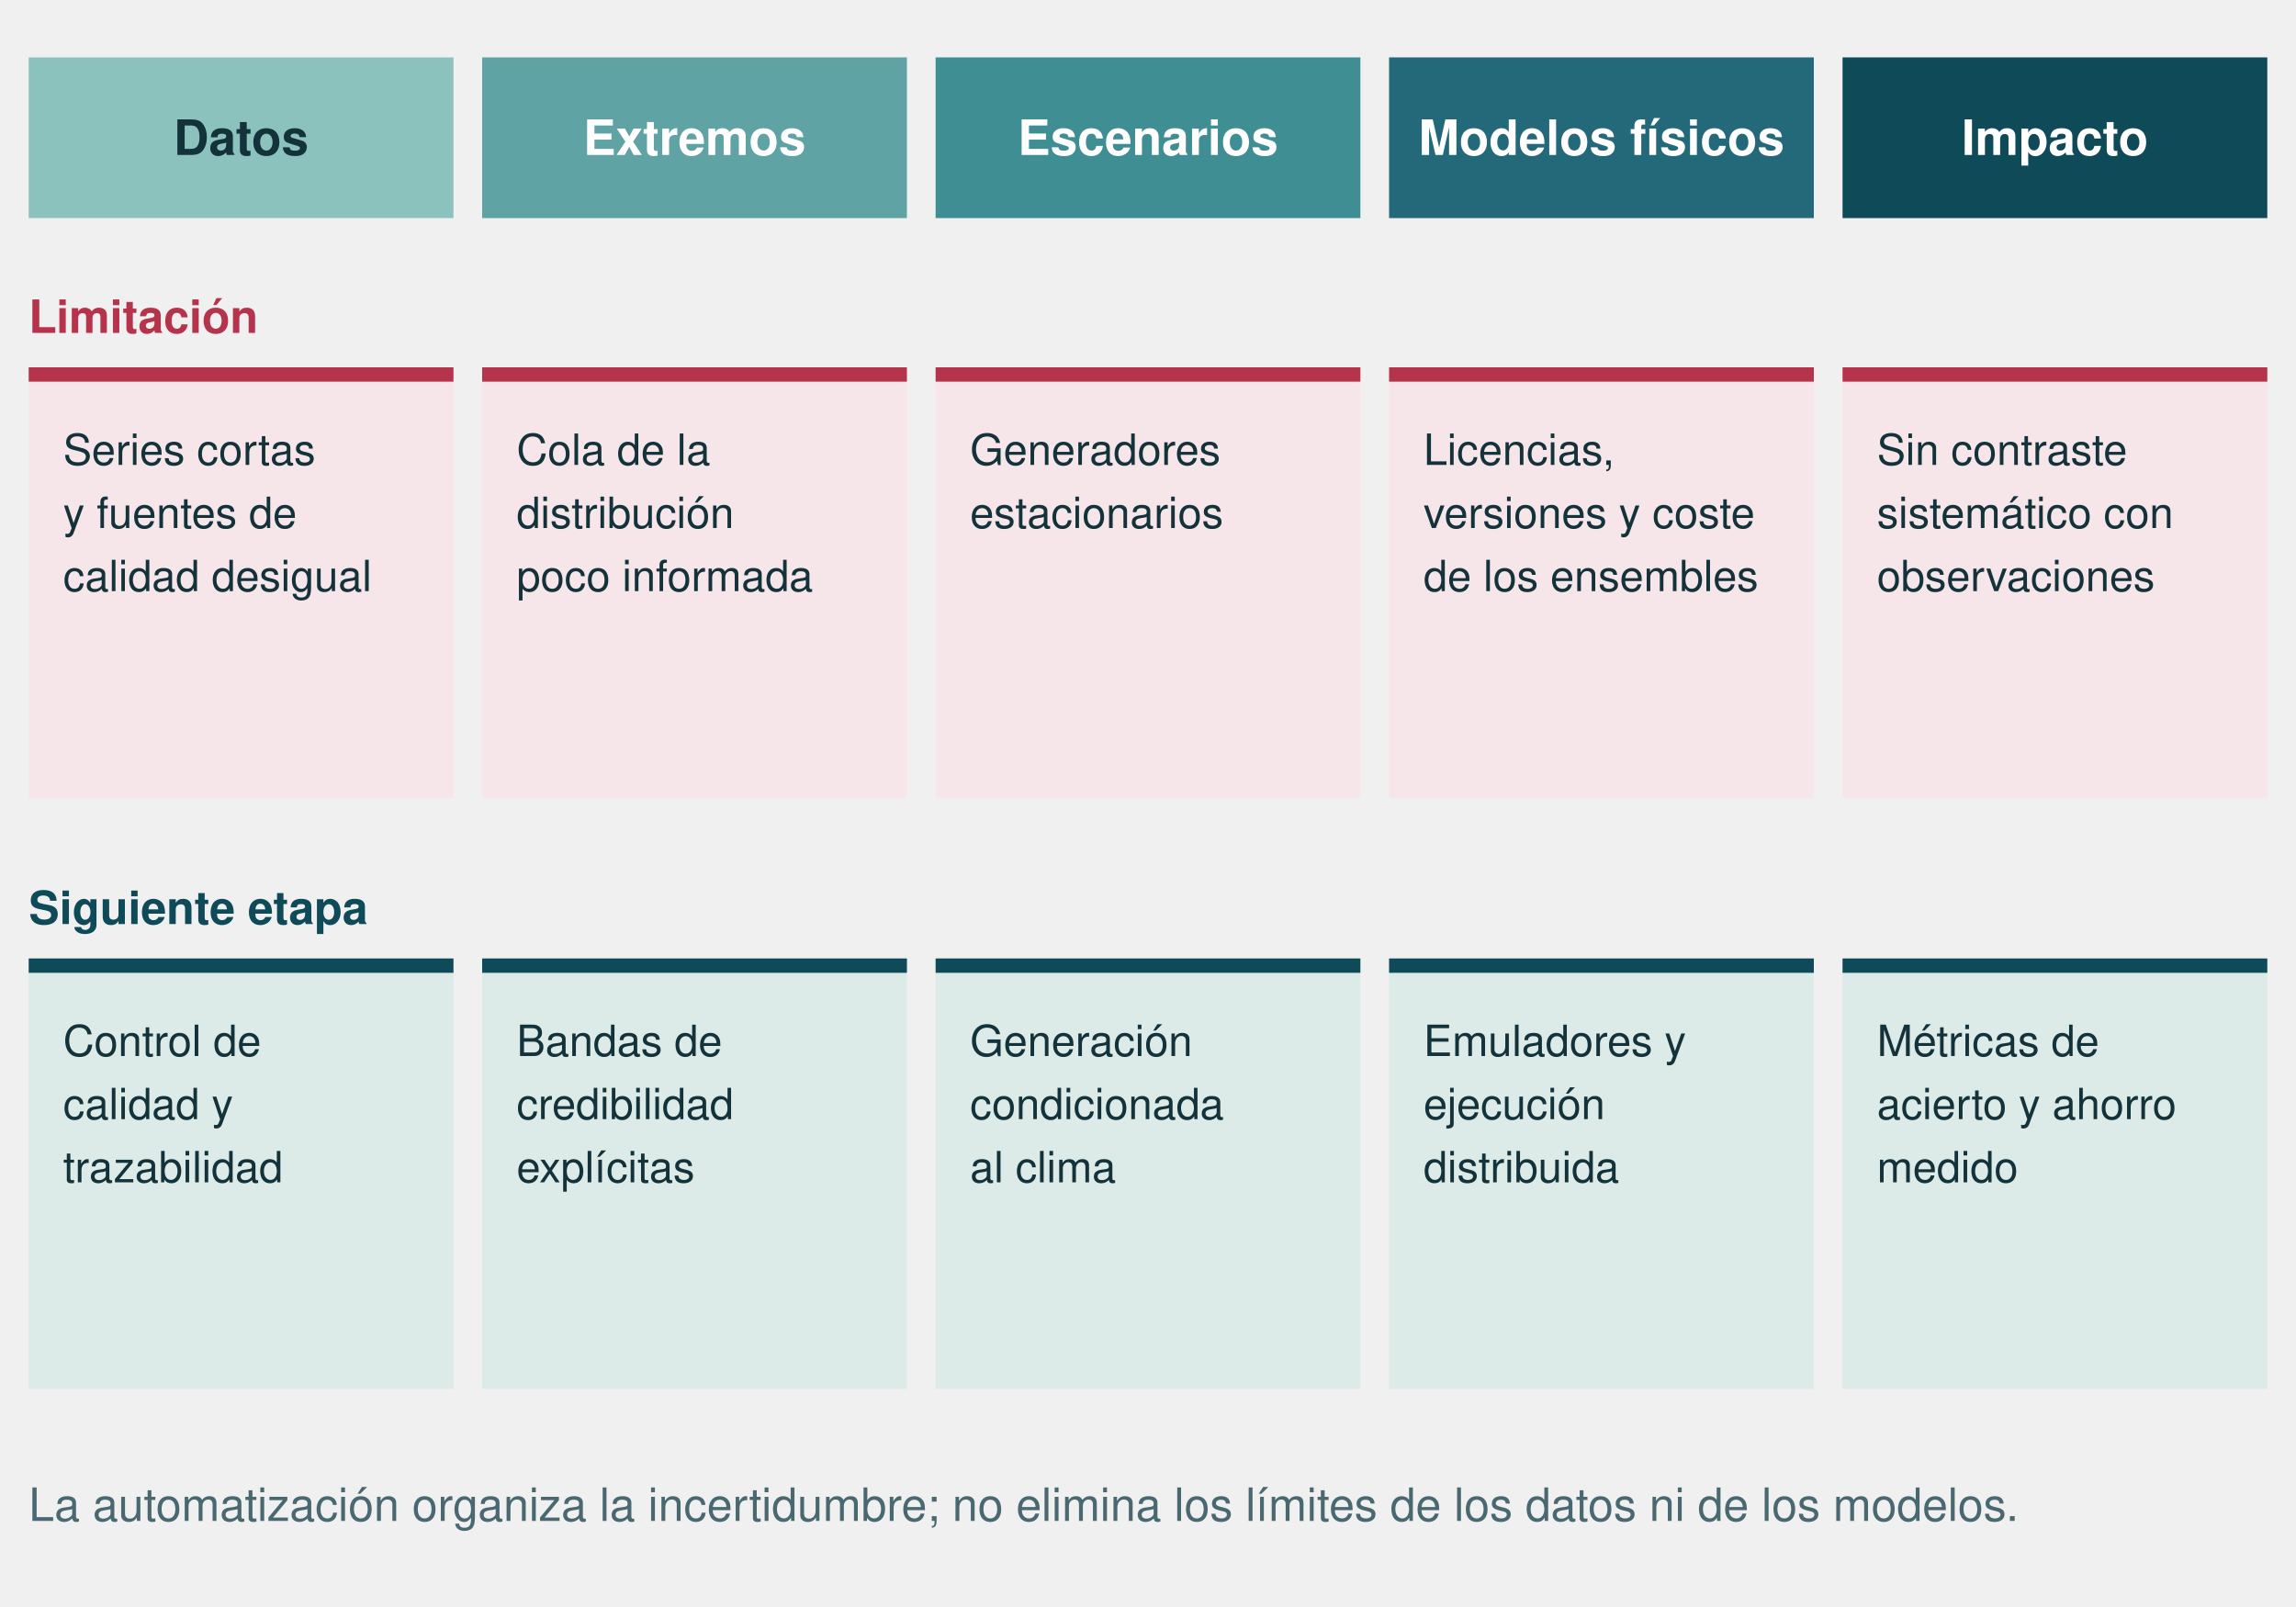
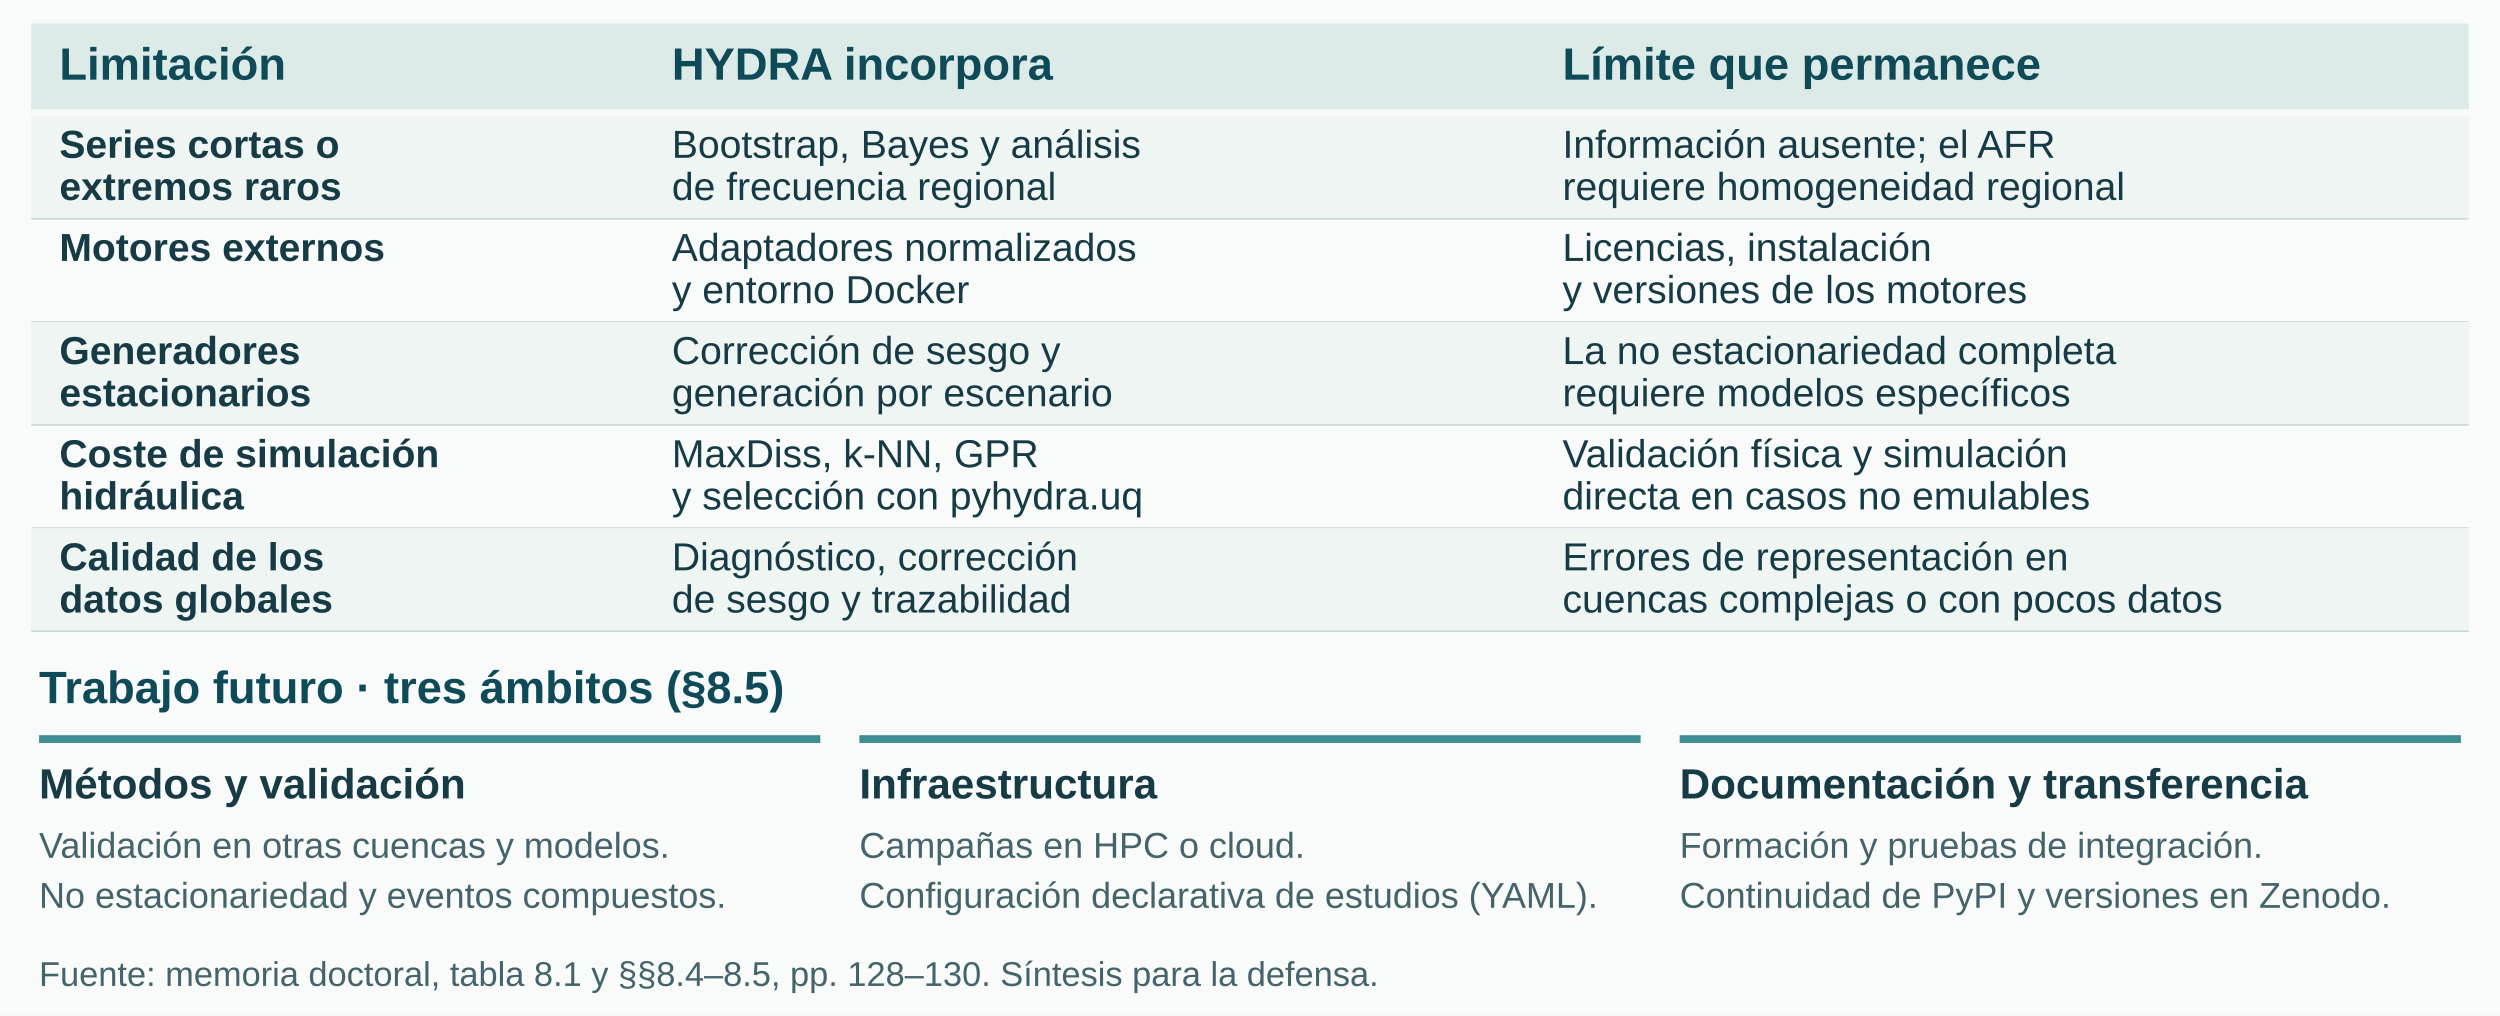
- <svg xmlns="http://www.w3.org/2000/svg" viewBox="0 0 800 560" role="img" aria-labelledby="t" font-family="Avenir Next, Avenir, Segoe UI, Helvetica, sans-serif">
-   <g font-size="17" font-weight="600" text-anchor="middle">
-     <rect x="10" y="20" width="148" height="56" fill="#8CC2BE" />
-     <text x="84" y="54" fill="#13323A">Datos</text>
-     <rect x="168" y="20" width="148" height="56" fill="#5FA3A4" />
-     <text x="242" y="54" fill="#fff">Extremos</text>
-     <rect x="326" y="20" width="148" height="56" fill="#3F8E93" />
-     <text x="400" y="54" fill="#fff">Escenarios</text>
-     <rect x="484" y="20" width="148" height="56" fill="#23697A" />
-     <text x="558" y="54" fill="#fff">Modelos físicos</text>
-     <rect x="642" y="20" width="148" height="56" fill="#0E4A57" />
-     <text x="716" y="54" fill="#fff">Impacto</text>
-   </g>
-   <text x="10" y="116" font-size="16" font-weight="600" fill="#B5334B">Limitación</text>
-   <g font-size="15" fill="#13323A">
-     <g transform="translate(10 128)">
-       <rect width="148" height="150" fill="#F6E6E9" />
-       <rect width="148" height="5" fill="#B5334B" />
-       <text x="12" y="34">Series cortas</text>
-       <text x="12" y="56">y fuentes de</text>
-       <text x="12" y="78">calidad desigual</text>
-     </g>
-     <g transform="translate(168 128)">
-       <rect width="148" height="150" fill="#F6E6E9" />
-       <rect width="148" height="5" fill="#B5334B" />
-       <text x="12" y="34">Cola de la</text>
-       <text x="12" y="56">distribución</text>
-       <text x="12" y="78">poco informada</text>
-     </g>
-     <g transform="translate(326 128)">
-       <rect width="148" height="150" fill="#F6E6E9" />
-       <rect width="148" height="5" fill="#B5334B" />
-       <text x="12" y="34">Generadores</text>
-       <text x="12" y="56">estacionarios</text>
-     </g>
-     <g transform="translate(484 128)">
-       <rect width="148" height="150" fill="#F6E6E9" />
-       <rect width="148" height="5" fill="#B5334B" />
-       <text x="12" y="34">Licencias,</text>
-       <text x="12" y="56">versiones y coste</text>
-       <text x="12" y="78">de los ensembles</text>
-     </g>
-     <g transform="translate(642 128)">
-       <rect width="148" height="150" fill="#F6E6E9" />
-       <rect width="148" height="5" fill="#B5334B" />
-       <text x="12" y="34">Sin contraste</text>
-       <text x="12" y="56">sistemático con</text>
-       <text x="12" y="78">observaciones</text>
-     </g>
-   </g>
-   <text x="10" y="322" font-size="16" font-weight="600" fill="#0E4A57">Siguiente etapa</text>
-   <g font-size="15" fill="#13323A">
-     <g transform="translate(10 334)">
-       <rect width="148" height="150" fill="#DCEBE8" />
-       <rect width="148" height="5" fill="#0E4A57" />
-       <text x="12" y="34">Control de</text>
-       <text x="12" y="56">calidad y</text>
-       <text x="12" y="78">trazabilidad</text>
-     </g>
-     <g transform="translate(168 334)">
-       <rect width="148" height="150" fill="#DCEBE8" />
-       <rect width="148" height="5" fill="#0E4A57" />
-       <text x="12" y="34">Bandas de</text>
-       <text x="12" y="56">credibilidad</text>
-       <text x="12" y="78">explícitas</text>
-     </g>
-     <g transform="translate(326 334)">
-       <rect width="148" height="150" fill="#DCEBE8" />
-       <rect width="148" height="5" fill="#0E4A57" />
-       <text x="12" y="34">Generación</text>
-       <text x="12" y="56">condicionada</text>
-       <text x="12" y="78">al clima</text>
-     </g>
-     <g transform="translate(484 334)">
-       <rect width="148" height="150" fill="#DCEBE8" />
-       <rect width="148" height="5" fill="#0E4A57" />
-       <text x="12" y="34">Emuladores y</text>
-       <text x="12" y="56">ejecución</text>
-       <text x="12" y="78">distribuida</text>
-     </g>
-     <g transform="translate(642 334)">
-       <rect width="148" height="150" fill="#DCEBE8" />
-       <rect width="148" height="5" fill="#0E4A57" />
-       <text x="12" y="34">Métricas de</text>
-       <text x="12" y="56">acierto y ahorro</text>
-       <text x="12" y="78">medido</text>
-     </g>
-   </g>
-   <text x="10" y="530" font-size="16" fill="#4A6870">La automatización organiza la incertidumbre; no elimina los límites de los datos ni de los modelos.</text>
+ <svg xmlns="http://www.w3.org/2000/svg" viewBox="0 0 1600 650" role="img" aria-labelledby="t d" font-family="Avenir Next,Segoe UI,Arial,sans-serif">
+   <rect width="1600" height="650" fill="#f8fbfa" />
+   <rect x="20" y="15" width="1560" height="55" fill="#dcebe7" />
+   <text x="38" y="51" font-size="29" font-weight="700" fill="#0e4a57">Limitación</text>
+   <text x="430" y="51" font-size="29" font-weight="700" fill="#0e4a57">HYDRA incorpora</text>
+   <text x="1000" y="51" font-size="29" font-weight="700" fill="#0e4a57">Límite que permanece</text>
+   <rect x="20" y="74" width="1560" height="66" fill="#eef5f3" />
+   <text x="38" y="101" font-size="25" fill="#173b45" font-weight="650">Series cortas o</text>
+   <text x="38" y="128" font-size="25" fill="#173b45" font-weight="650">extremos raros</text>
+   <text x="430" y="101" font-size="25" fill="#173b45">Bootstrap, Bayes y análisis</text>
+   <text x="430" y="128" font-size="25" fill="#173b45">de frecuencia regional</text>
+   <text x="1000" y="101" font-size="25" fill="#173b45">Información ausente; el AFR</text>
+   <text x="1000" y="128" font-size="25" fill="#173b45">requiere homogeneidad regional</text>
+   <path d="M20 140h1560" stroke="#c6d8d4" />
+   <text x="38" y="167" font-size="25" fill="#173b45" font-weight="650">Motores externos</text>
+   <text x="430" y="167" font-size="25" fill="#173b45">Adaptadores normalizados</text>
+   <text x="430" y="194" font-size="25" fill="#173b45">y entorno Docker</text>
+   <text x="1000" y="167" font-size="25" fill="#173b45">Licencias, instalación</text>
+   <text x="1000" y="194" font-size="25" fill="#173b45">y versiones de los motores</text>
+   <path d="M20 206h1560" stroke="#c6d8d4" />
+   <rect x="20" y="206" width="1560" height="66" fill="#eef5f3" />
+   <text x="38" y="233" font-size="25" fill="#173b45" font-weight="650">Generadores</text>
+   <text x="38" y="260" font-size="25" fill="#173b45" font-weight="650">estacionarios</text>
+   <text x="430" y="233" font-size="25" fill="#173b45">Corrección de sesgo y</text>
+   <text x="430" y="260" font-size="25" fill="#173b45">generación por escenario</text>
+   <text x="1000" y="233" font-size="25" fill="#173b45">La no estacionariedad completa</text>
+   <text x="1000" y="260" font-size="25" fill="#173b45">requiere modelos específicos</text>
+   <path d="M20 272h1560" stroke="#c6d8d4" />
+   <text x="38" y="299" font-size="25" fill="#173b45" font-weight="650">Coste de simulación</text>
+   <text x="38" y="326" font-size="25" fill="#173b45" font-weight="650">hidráulica</text>
+   <text x="430" y="299" font-size="25" fill="#173b45">MaxDiss, k-NN, GPR</text>
+   <text x="430" y="326" font-size="25" fill="#173b45">y selección con pyhydra.uq</text>
+   <text x="1000" y="299" font-size="25" fill="#173b45">Validación física y simulación</text>
+   <text x="1000" y="326" font-size="25" fill="#173b45">directa en casos no emulables</text>
+   <path d="M20 338h1560" stroke="#c6d8d4" />
+   <rect x="20" y="338" width="1560" height="66" fill="#eef5f3" />
+   <text x="38" y="365" font-size="25" fill="#173b45" font-weight="650">Calidad de los</text>
+   <text x="38" y="392" font-size="25" fill="#173b45" font-weight="650">datos globales</text>
+   <text x="430" y="365" font-size="25" fill="#173b45">Diagnóstico, corrección</text>
+   <text x="430" y="392" font-size="25" fill="#173b45">de sesgo y trazabilidad</text>
+   <text x="1000" y="365" font-size="25" fill="#173b45">Errores de representación en</text>
+   <text x="1000" y="392" font-size="25" fill="#173b45">cuencas complejas o con pocos datos</text>
+   <path d="M20 404h1560" stroke="#c6d8d4" />
+   <text x="25" y="450" font-size="29" font-weight="700" fill="#0e4a57">Trabajo futuro · tres ámbitos (§8.5)</text>
+   <path d="M25 473h500" stroke="#3f8e93" stroke-width="5" />
+   <text x="25" y="511" font-size="27" font-weight="700" fill="#173b45">Métodos y validación</text>
+   <text x="25" y="549" font-size="23" fill="#45636a">Validación en otras cuencas y modelos.</text>
+   <text x="25" y="581" font-size="23" fill="#45636a">No estacionariedad y eventos compuestos.</text>
+   <path d="M550 473h500" stroke="#3f8e93" stroke-width="5" />
+   <text x="550" y="511" font-size="27" font-weight="700" fill="#173b45">Infraestructura</text>
+   <text x="550" y="549" font-size="23" fill="#45636a">Campañas en HPC o cloud.</text>
+   <text x="550" y="581" font-size="23" fill="#45636a">Configuración declarativa de estudios (YAML).</text>
+   <path d="M1075 473h500" stroke="#3f8e93" stroke-width="5" />
+   <text x="1075" y="511" font-size="27" font-weight="700" fill="#173b45">Documentación y transferencia</text>
+   <text x="1075" y="549" font-size="23" fill="#45636a">Formación y pruebas de integración.</text>
+   <text x="1075" y="581" font-size="23" fill="#45636a">Continuidad de PyPI y versiones en Zenodo.</text>
+   <text x="25" y="631" font-size="22" fill="#45636a">Fuente: memoria doctoral, tabla 8.1 y §§8.4–8.5, pp. 128–130. Síntesis para la defensa.</text>
</svg>
